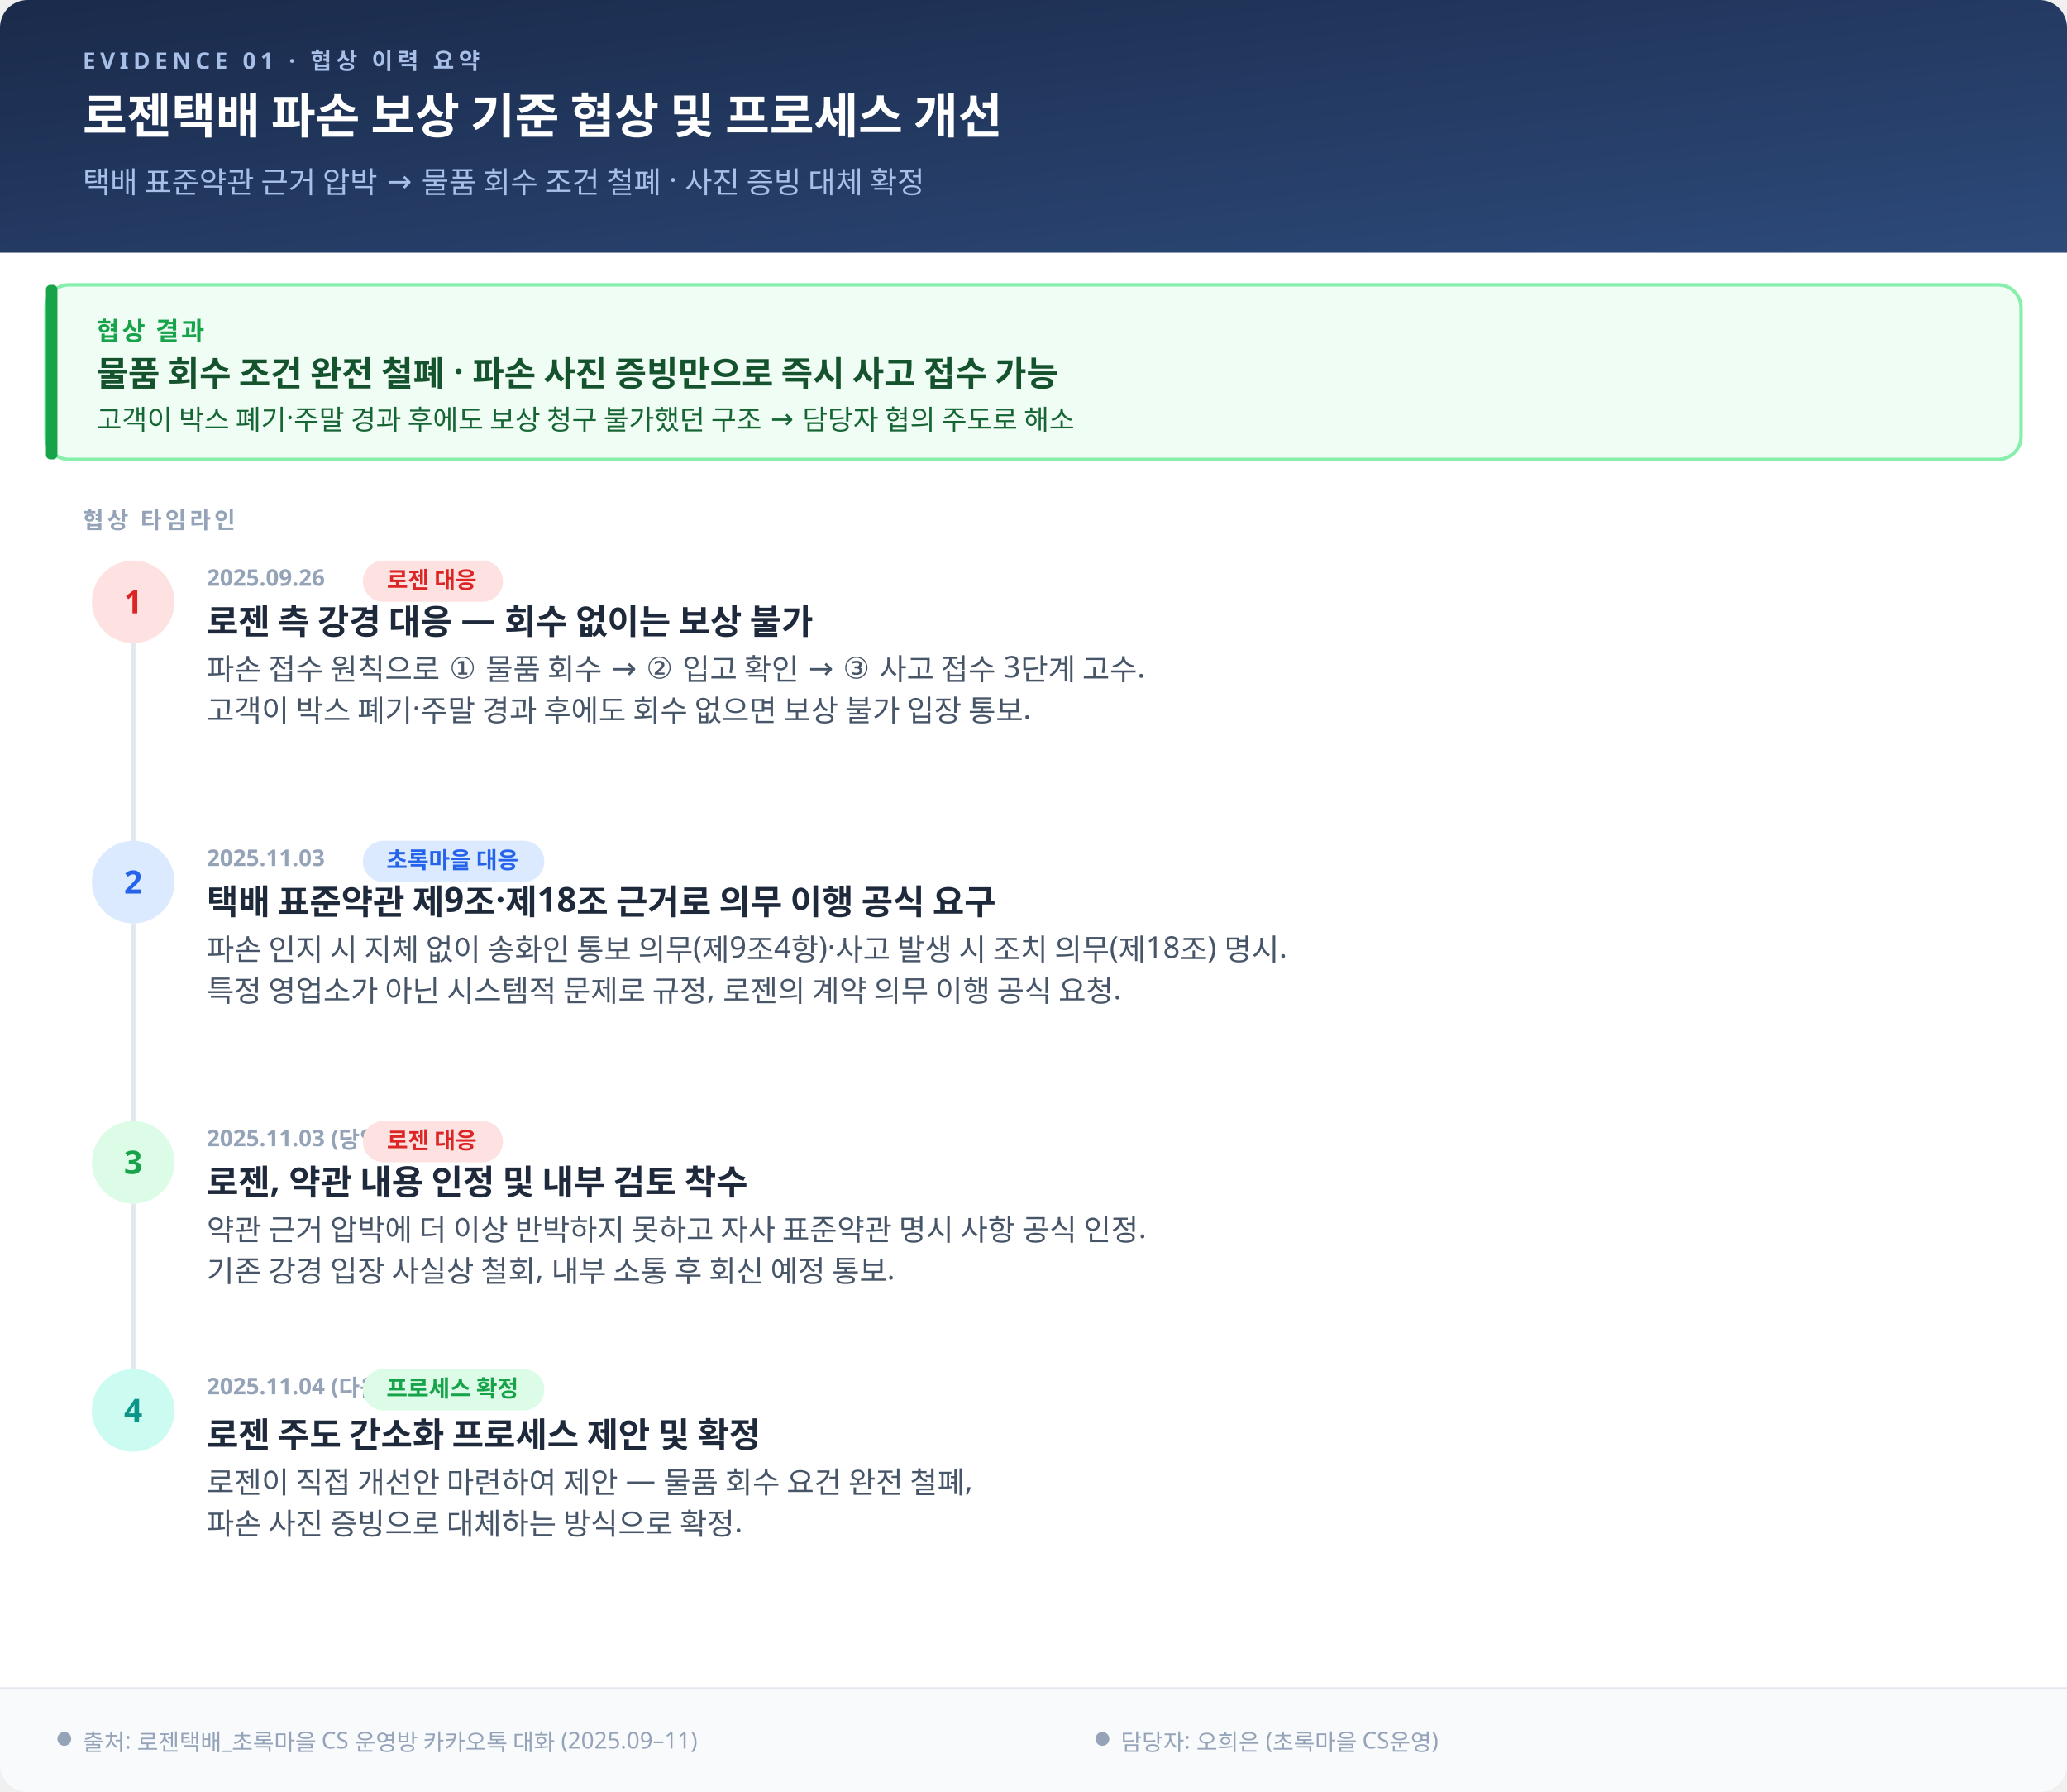
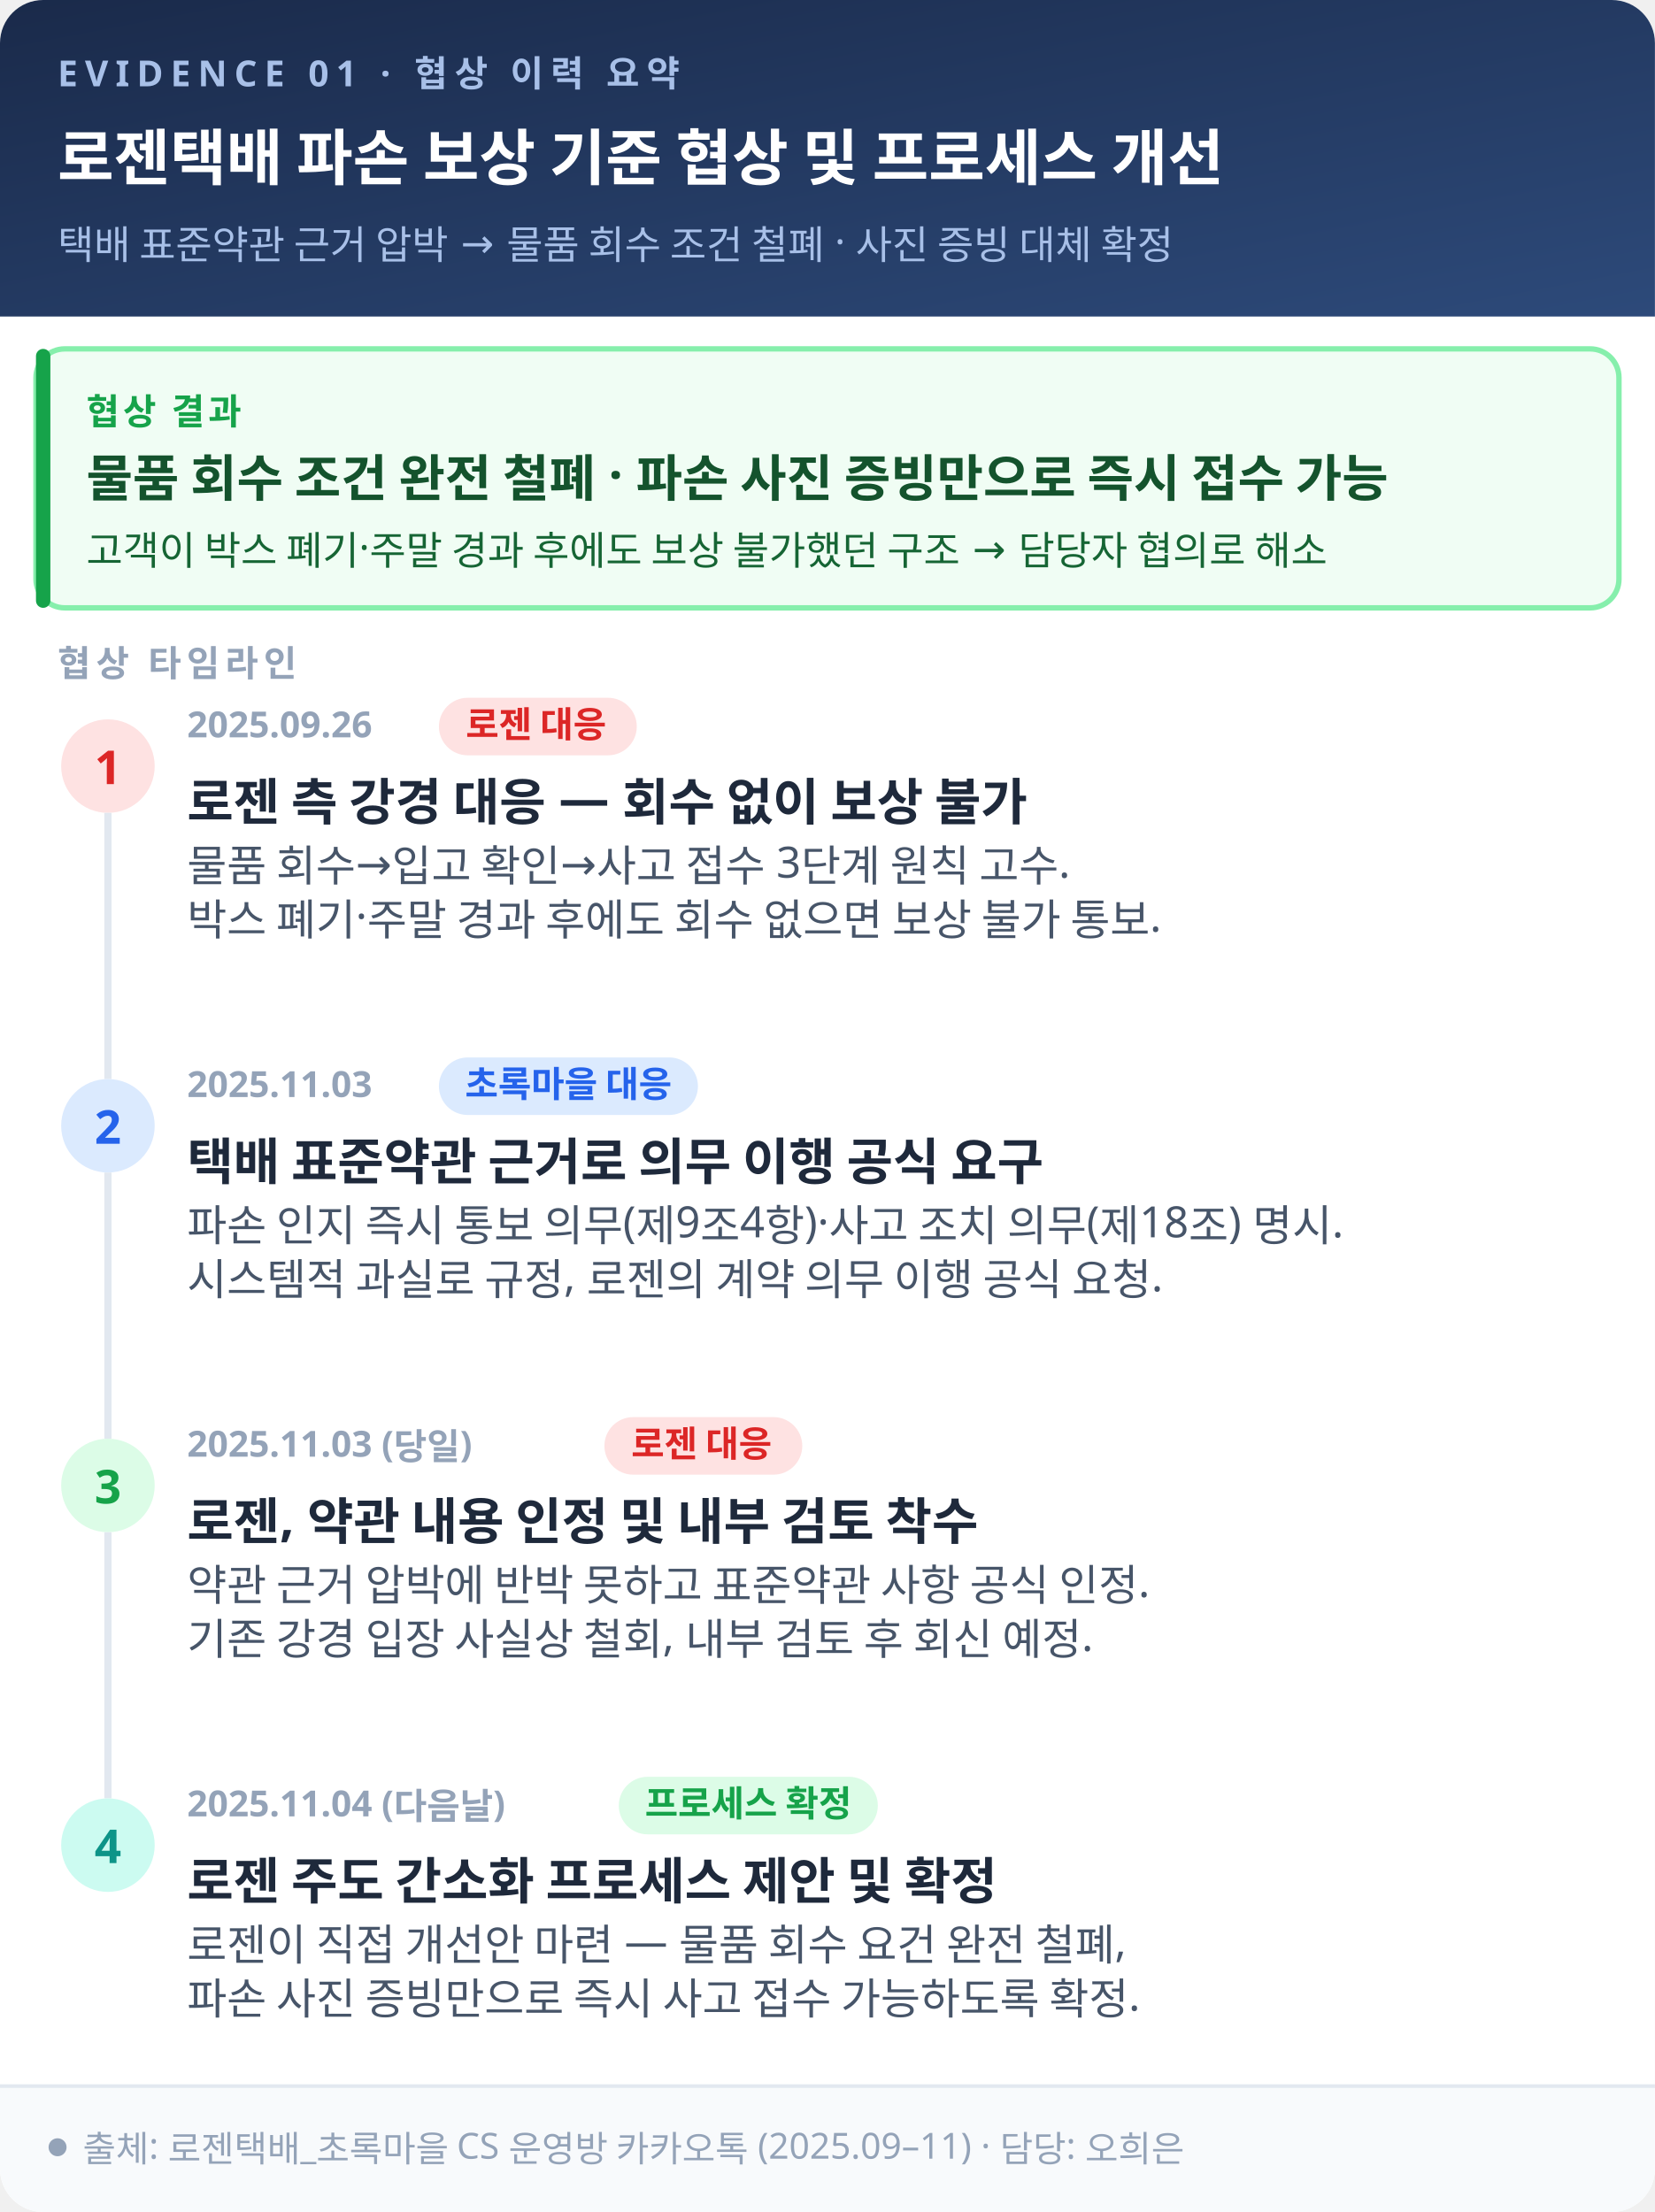
- <svg xmlns="http://www.w3.org/2000/svg" width="900" height="780" viewBox="0 0 900 780">
+ <svg xmlns="http://www.w3.org/2000/svg" width="460" height="615" viewBox="0 0 460 615">
  <defs>
    <style>
    text { font-family: "Apple SD Gothic Neo", "Noto Sans KR", "Malgun Gothic", sans-serif; }
  </style>
    <linearGradient id="hdrGrad" x1="0%" y1="0%" x2="100%" y2="100%">
      <stop offset="0%" style="stop-color:#1a2a4a" />
      <stop offset="100%" style="stop-color:#2d4a7a" />
    </linearGradient>
    <clipPath id="cardClip">
-       <rect width="900" height="780" rx="12" />
+       <rect width="460" height="615" rx="12" />
    </clipPath>
  </defs>
  <g clip-path="url(#cardClip)">
-     <rect width="900" height="780" fill="white" />
-     <rect width="900" height="110" fill="url(#hdrGrad)" />
-     <text x="36" y="30" font-size="10" font-weight="600" fill="#a8c0e8" letter-spacing="2">EVIDENCE 01 · 협상 이력 요약</text>
-     <text x="36" y="58" font-size="21" font-weight="700" fill="white">로젠택배 파손 보상 기준 협상 및 프로세스 개선</text>
-     <text x="36" y="84" font-size="13" fill="#a8c0e8">택배 표준약관 근거 압박 → 물품 회수 조건 철폐 · 사진 증빙 대체 확정</text>
-     <rect x="20" y="124" width="860" height="76" rx="10" fill="#f0fdf4" stroke="#86efac" stroke-width="1.5" />
-     <rect x="20" y="124" width="5" height="76" rx="2" fill="#16a34a" />
-     <text x="42" y="148" font-size="11" font-weight="700" fill="#16a34a" letter-spacing="1">협상 결과</text>
-     <text x="42" y="168" font-size="15" font-weight="700" fill="#14532d">물품 회수 조건 완전 철폐 · 파손 사진 증빙만으로 즉시 사고 접수 가능</text>
-     <text x="42" y="187" font-size="12" fill="#166534">고객이 박스 폐기·주말 경과 후에도 보상 청구 불가했던 구조 → 담당자 협의 주도로 해소</text>
-     <text x="36" y="230" font-size="10" font-weight="700" fill="#94a3b8" letter-spacing="1.5">협상 타임라인</text>
-     <circle cx="58" cy="262" r="18" fill="#fee2e2" />
-     <text x="58" y="267" font-size="14" font-weight="800" fill="#dc2626" text-anchor="middle">1</text>
-     <line x1="58" y1="280" x2="58" y2="368" stroke="#e2e8f0" stroke-width="2" />
-     <text x="90" y="255" font-size="10" font-weight="600" fill="#94a3b8">2025.09.26</text>
-     <rect x="158" y="244" width="61" height="18" rx="9" fill="#fee2e2" />
-     <text x="188" y="256" font-size="10" font-weight="700" fill="#dc2626" text-anchor="middle">로젠 대응</text>
-     <text x="90" y="276" font-size="15" font-weight="700" fill="#1e293b">로젠 측 강경 대응 — 회수 없이는 보상 불가</text>
-     <text x="90" y="296" font-size="13" fill="#475569">파손 접수 원칙으로 ① 물품 회수 → ② 입고 확인 → ③ 사고 접수 3단계 고수.</text>
-     <text x="90" y="314" font-size="13" fill="#475569">고객이 박스 폐기·주말 경과 후에도 회수 없으면 보상 불가 입장 통보.</text>
-     <circle cx="58" cy="384" r="18" fill="#dbeafe" />
-     <text x="58" y="389" font-size="14" font-weight="800" fill="#2563eb" text-anchor="middle">2</text>
-     <line x1="58" y1="402" x2="58" y2="490" stroke="#e2e8f0" stroke-width="2" />
-     <text x="90" y="377" font-size="10" font-weight="600" fill="#94a3b8">2025.11.03</text>
-     <rect x="158" y="366" width="79" height="18" rx="9" fill="#dbeafe" />
-     <text x="197" y="378" font-size="10" font-weight="700" fill="#2563eb" text-anchor="middle">초록마을 대응</text>
-     <text x="90" y="398" font-size="15" font-weight="700" fill="#1e293b">택배 표준약관 제9조·제18조 근거로 의무 이행 공식 요구</text>
-     <text x="90" y="418" font-size="13" fill="#475569">파손 인지 시 지체 없이 송화인 통보 의무(제9조4항)·사고 발생 시 조치 의무(제18조) 명시.</text>
-     <text x="90" y="436" font-size="13" fill="#475569">특정 영업소가 아닌 시스템적 문제로 규정, 로젠의 계약 의무 이행 공식 요청.</text>
-     <circle cx="58" cy="506" r="18" fill="#dcfce7" />
-     <text x="58" y="511" font-size="14" font-weight="800" fill="#16a34a" text-anchor="middle">3</text>
-     <line x1="58" y1="524" x2="58" y2="598" stroke="#e2e8f0" stroke-width="2" />
-     <text x="90" y="499" font-size="10" font-weight="600" fill="#94a3b8">2025.11.03 (당일)</text>
-     <rect x="158" y="488" width="61" height="18" rx="9" fill="#fee2e2" />
-     <text x="188" y="500" font-size="10" font-weight="700" fill="#dc2626" text-anchor="middle">로젠 대응</text>
-     <text x="90" y="520" font-size="15" font-weight="700" fill="#1e293b">로젠, 약관 내용 인정 및 내부 검토 착수</text>
-     <text x="90" y="540" font-size="13" fill="#475569">약관 근거 압박에 더 이상 반박하지 못하고 자사 표준약관 명시 사항 공식 인정.</text>
-     <text x="90" y="558" font-size="13" fill="#475569">기존 강경 입장 사실상 철회, 내부 소통 후 회신 예정 통보.</text>
-     <circle cx="58" cy="614" r="18" fill="#ccfbf1" />
-     <text x="58" y="619" font-size="14" font-weight="800" fill="#0d9488" text-anchor="middle">4</text>
-     <text x="90" y="607" font-size="10" font-weight="600" fill="#94a3b8">2025.11.04 (다음날)</text>
-     <rect x="158" y="596" width="79" height="18" rx="9" fill="#dcfce7" />
-     <text x="197" y="608" font-size="10" font-weight="700" fill="#16a34a" text-anchor="middle">프로세스 확정</text>
-     <text x="90" y="630" font-size="15" font-weight="700" fill="#1e293b">로젠 주도 간소화 프로세스 제안 및 확정</text>
-     <text x="90" y="650" font-size="13" fill="#475569">로젠이 직접 개선안 마련하여 제안 — 물품 회수 요건 완전 철폐,</text>
-     <text x="90" y="668" font-size="13" fill="#475569">파손 사진 증빙으로 대체하는 방식으로 확정.</text>
-     <rect x="0" y="735" width="900" height="45" fill="#f8fafc" />
-     <line x1="0" y1="735" x2="900" y2="735" stroke="#e2e8f0" stroke-width="1" />
-     <circle cx="28" cy="757" r="3" fill="#94a3b8" />
-     <text x="36" y="762" font-size="10" fill="#94a3b8">출처: 로젠택배_초록마을 CS 운영방 카카오톡 대화 (2025.09–11)</text>
-     <circle cx="480" cy="757" r="3" fill="#94a3b8" />
-     <text x="488" y="762" font-size="10" fill="#94a3b8">담당자: 오희은 (초록마을 CS운영)</text>
+     <rect width="460" height="615" fill="white" />
+     <rect width="460" height="88" fill="url(#hdrGrad)" />
+     <text x="16" y="24" font-size="10" font-weight="600" fill="#a8c0e8" letter-spacing="2">EVIDENCE 01 · 협상 이력 요약</text>
+     <text x="16" y="50" font-size="17" font-weight="700" fill="white">로젠택배 파손 보상 기준 협상 및 프로세스 개선</text>
+     <text x="16" y="72" font-size="11" fill="#a8c0e8">택배 표준약관 근거 압박 → 물품 회수 조건 철폐 · 사진 증빙 대체 확정</text>
+     <rect x="10" y="97" width="440" height="72" rx="8" fill="#f0fdf4" stroke="#86efac" stroke-width="1.5" />
+     <rect x="10" y="97" width="4" height="72" rx="2" fill="#16a34a" />
+     <text x="24" y="118" font-size="10" font-weight="700" fill="#16a34a" letter-spacing="1">협상 결과</text>
+     <text x="24" y="138" font-size="14" font-weight="700" fill="#14532d">물품 회수 조건 완전 철폐 · 파손 사진 증빙만으로 즉시 접수 가능</text>
+     <text x="24" y="157" font-size="11" fill="#166534">고객이 박스 폐기·주말 경과 후에도 보상 불가했던 구조 → 담당자 협의로 해소</text>
+     <text x="16" y="188" font-size="10" font-weight="700" fill="#94a3b8" letter-spacing="1.5">협상 타임라인</text>
+     <circle cx="30" cy="213" r="13" fill="#fee2e2" />
+     <text x="30" y="218" font-size="13" font-weight="800" fill="#dc2626" text-anchor="middle">1</text>
+     <line x1="30" y1="226" x2="30" y2="300" stroke="#e2e8f0" stroke-width="2" />
+     <text x="52" y="205" font-size="10" font-weight="600" fill="#94a3b8">2025.09.26</text>
+     <rect x="122" y="194" width="55" height="16" rx="8" fill="#fee2e2" />
+     <text x="149" y="205" font-size="10" font-weight="700" fill="#dc2626" text-anchor="middle">로젠 대응</text>
+     <text x="52" y="228" font-size="14" font-weight="700" fill="#1e293b">로젠 측 강경 대응 — 회수 없이 보상 불가</text>
+     <text x="52" y="245" font-size="12" fill="#475569">물품 회수→입고 확인→사고 접수 3단계 원칙 고수.</text>
+     <text x="52" y="260" font-size="12" fill="#475569">박스 폐기·주말 경과 후에도 회수 없으면 보상 불가 통보.</text>
+     <circle cx="30" cy="313" r="13" fill="#dbeafe" />
+     <text x="30" y="318" font-size="13" font-weight="800" fill="#2563eb" text-anchor="middle">2</text>
+     <line x1="30" y1="326" x2="30" y2="400" stroke="#e2e8f0" stroke-width="2" />
+     <text x="52" y="305" font-size="10" font-weight="600" fill="#94a3b8">2025.11.03</text>
+     <rect x="122" y="294" width="72" height="16" rx="8" fill="#dbeafe" />
+     <text x="158" y="305" font-size="10" font-weight="700" fill="#2563eb" text-anchor="middle">초록마을 대응</text>
+     <text x="52" y="328" font-size="14" font-weight="700" fill="#1e293b">택배 표준약관 근거로 의무 이행 공식 요구</text>
+     <text x="52" y="345" font-size="12" fill="#475569">파손 인지 즉시 통보 의무(제9조4항)·사고 조치 의무(제18조) 명시.</text>
+     <text x="52" y="360" font-size="12" fill="#475569">시스템적 과실로 규정, 로젠의 계약 의무 이행 공식 요청.</text>
+     <circle cx="30" cy="413" r="13" fill="#dcfce7" />
+     <text x="30" y="418" font-size="13" font-weight="800" fill="#16a34a" text-anchor="middle">3</text>
+     <line x1="30" y1="426" x2="30" y2="500" stroke="#e2e8f0" stroke-width="2" />
+     <text x="52" y="405" font-size="10" font-weight="600" fill="#94a3b8">2025.11.03 (당일)</text>
+     <rect x="168" y="394" width="55" height="16" rx="8" fill="#fee2e2" />
+     <text x="195" y="405" font-size="10" font-weight="700" fill="#dc2626" text-anchor="middle">로젠 대응</text>
+     <text x="52" y="428" font-size="14" font-weight="700" fill="#1e293b">로젠, 약관 내용 인정 및 내부 검토 착수</text>
+     <text x="52" y="445" font-size="12" fill="#475569">약관 근거 압박에 반박 못하고 표준약관 사항 공식 인정.</text>
+     <text x="52" y="460" font-size="12" fill="#475569">기존 강경 입장 사실상 철회, 내부 검토 후 회신 예정.</text>
+     <circle cx="30" cy="513" r="13" fill="#ccfbf1" />
+     <text x="30" y="518" font-size="13" font-weight="800" fill="#0d9488" text-anchor="middle">4</text>
+     <text x="52" y="505" font-size="10" font-weight="600" fill="#94a3b8">2025.11.04 (다음날)</text>
+     <rect x="172" y="494" width="72" height="16" rx="8" fill="#dcfce7" />
+     <text x="208" y="505" font-size="10" font-weight="700" fill="#16a34a" text-anchor="middle">프로세스 확정</text>
+     <text x="52" y="528" font-size="14" font-weight="700" fill="#1e293b">로젠 주도 간소화 프로세스 제안 및 확정</text>
+     <text x="52" y="545" font-size="12" fill="#475569">로젠이 직접 개선안 마련 — 물품 회수 요건 완전 철폐,</text>
+     <text x="52" y="560" font-size="12" fill="#475569">파손 사진 증빙만으로 즉시 사고 접수 가능하도록 확정.</text>
+     <rect x="0" y="580" width="460" height="35" fill="#f8fafc" />
+     <line x1="0" y1="580" x2="460" y2="580" stroke="#e2e8f0" stroke-width="1" />
+     <circle cx="16" cy="597" r="2.5" fill="#94a3b8" />
+     <text x="23" y="601" font-size="10" fill="#94a3b8">출체: 로젠택배_초록마을 CS 운영방 카카오톡 (2025.09–11) · 담당: 오희은</text>
  </g>
</svg>
